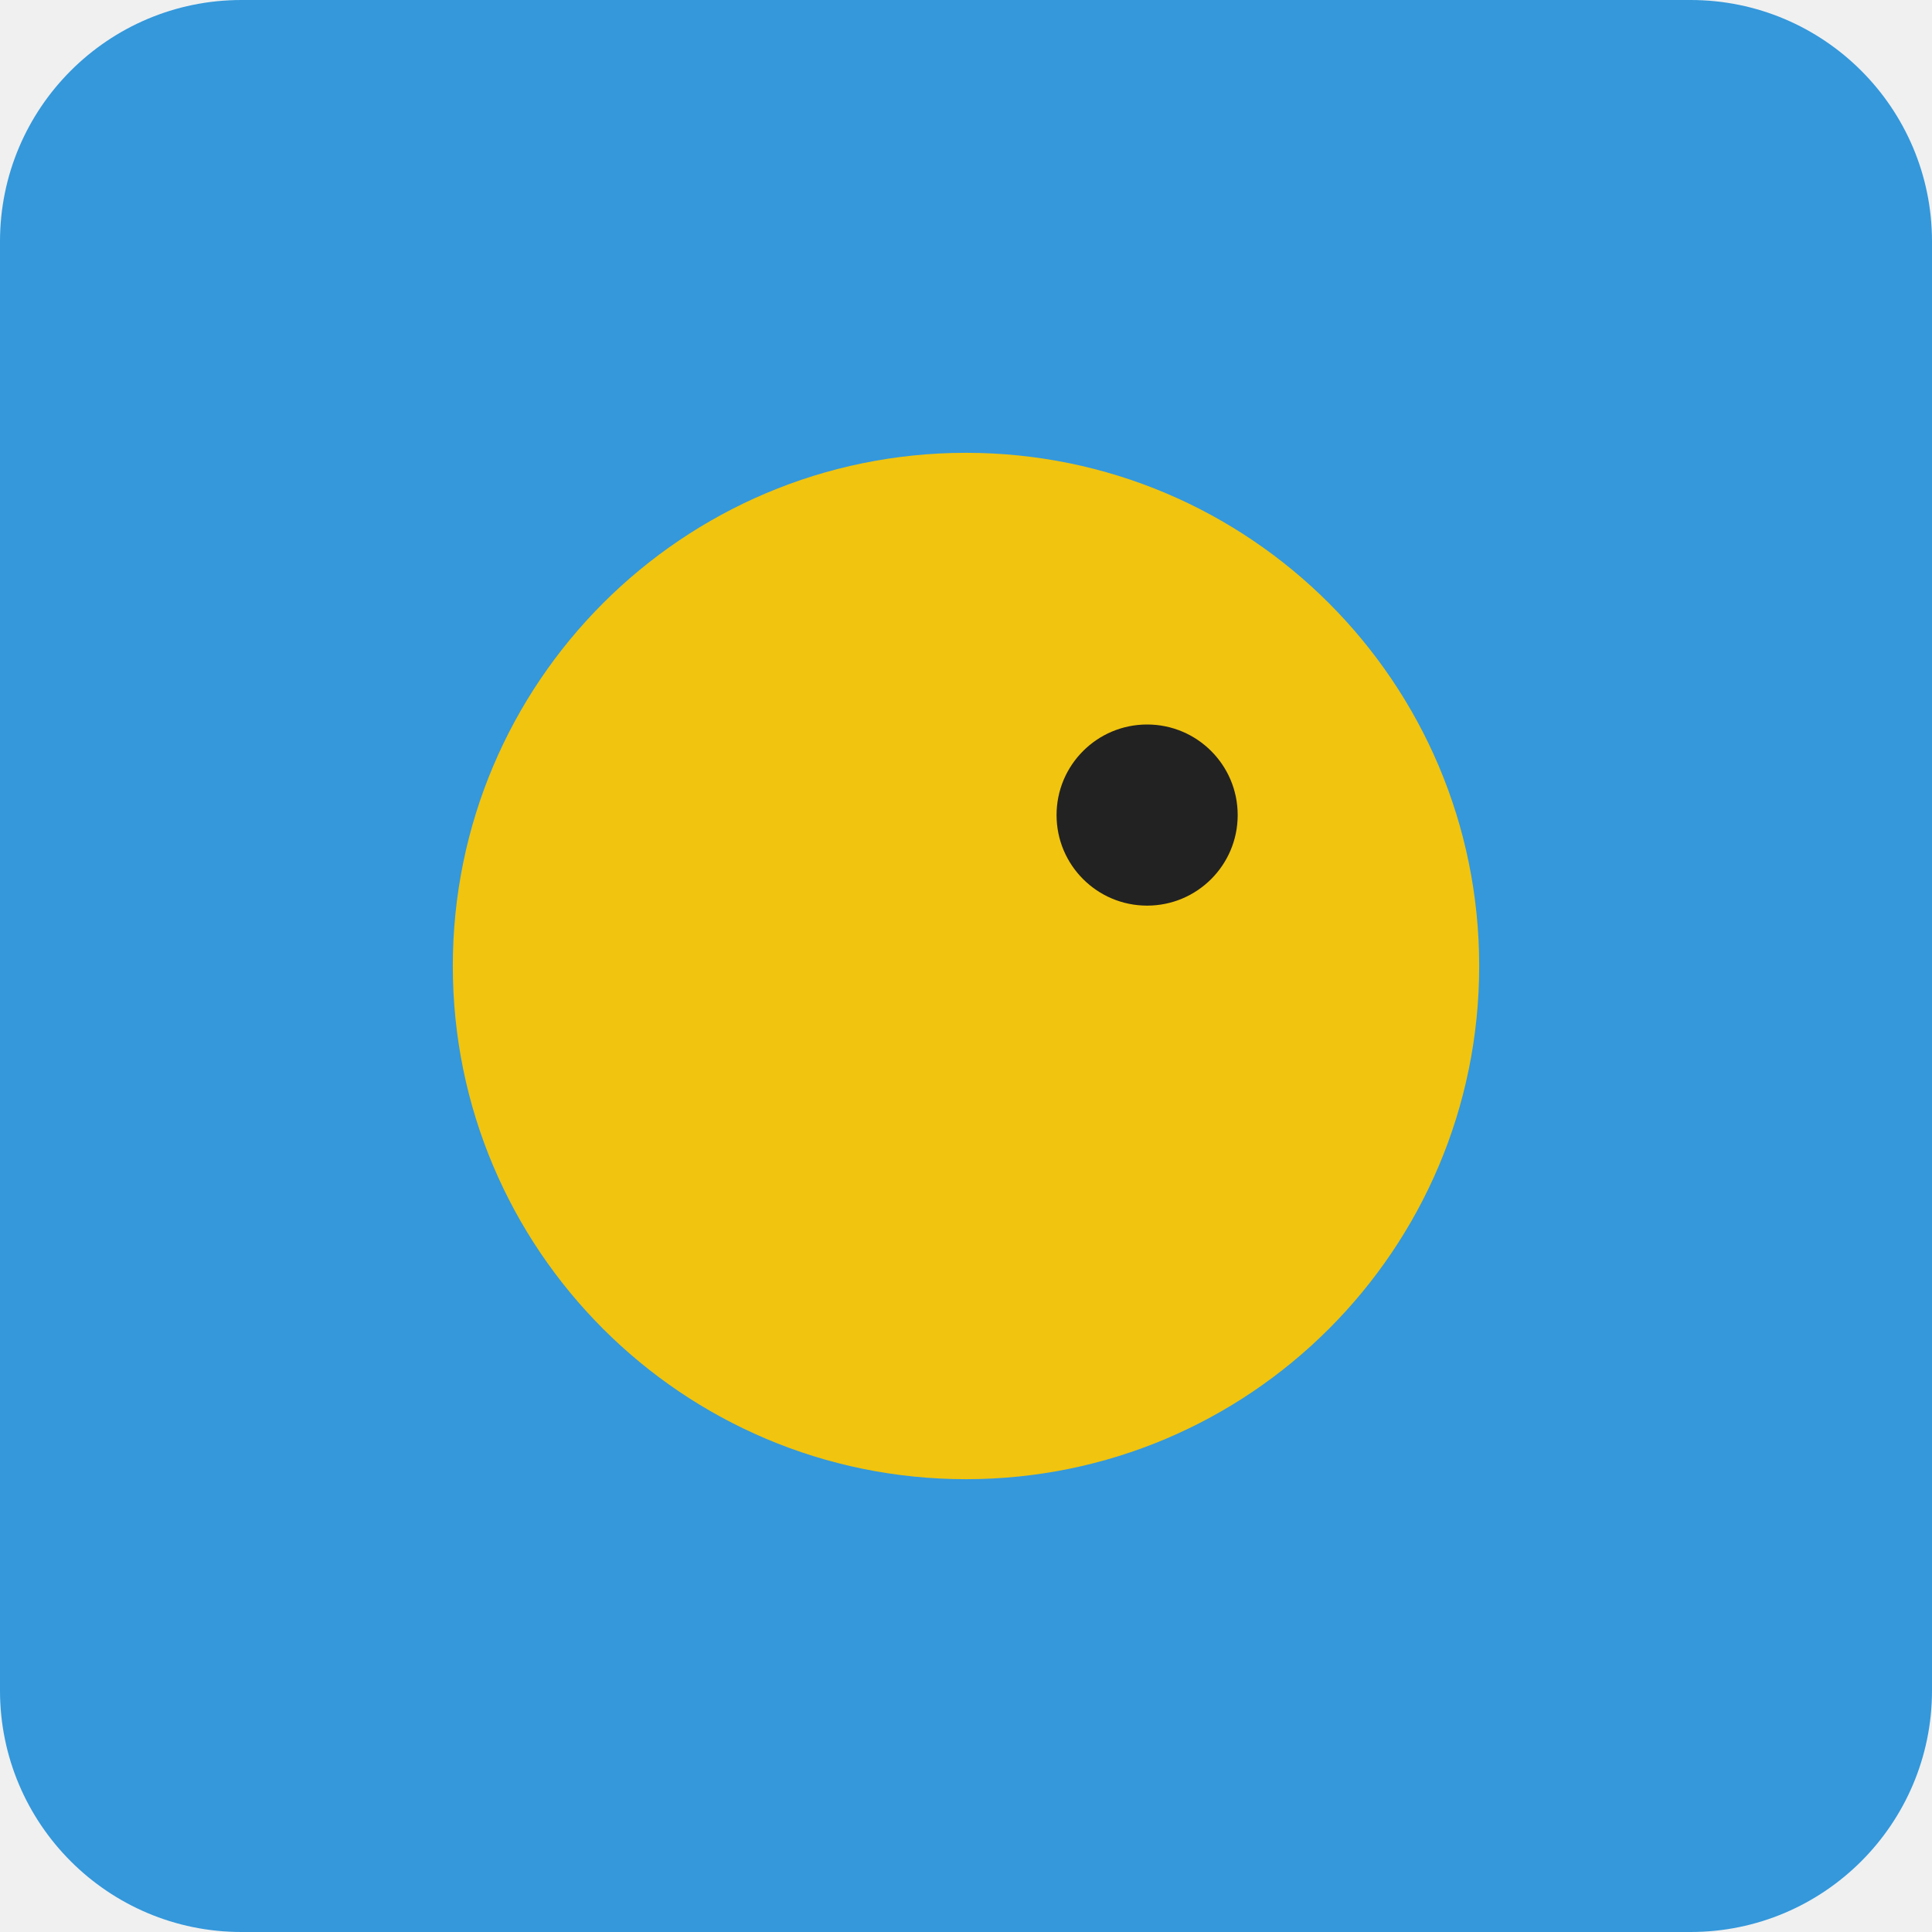
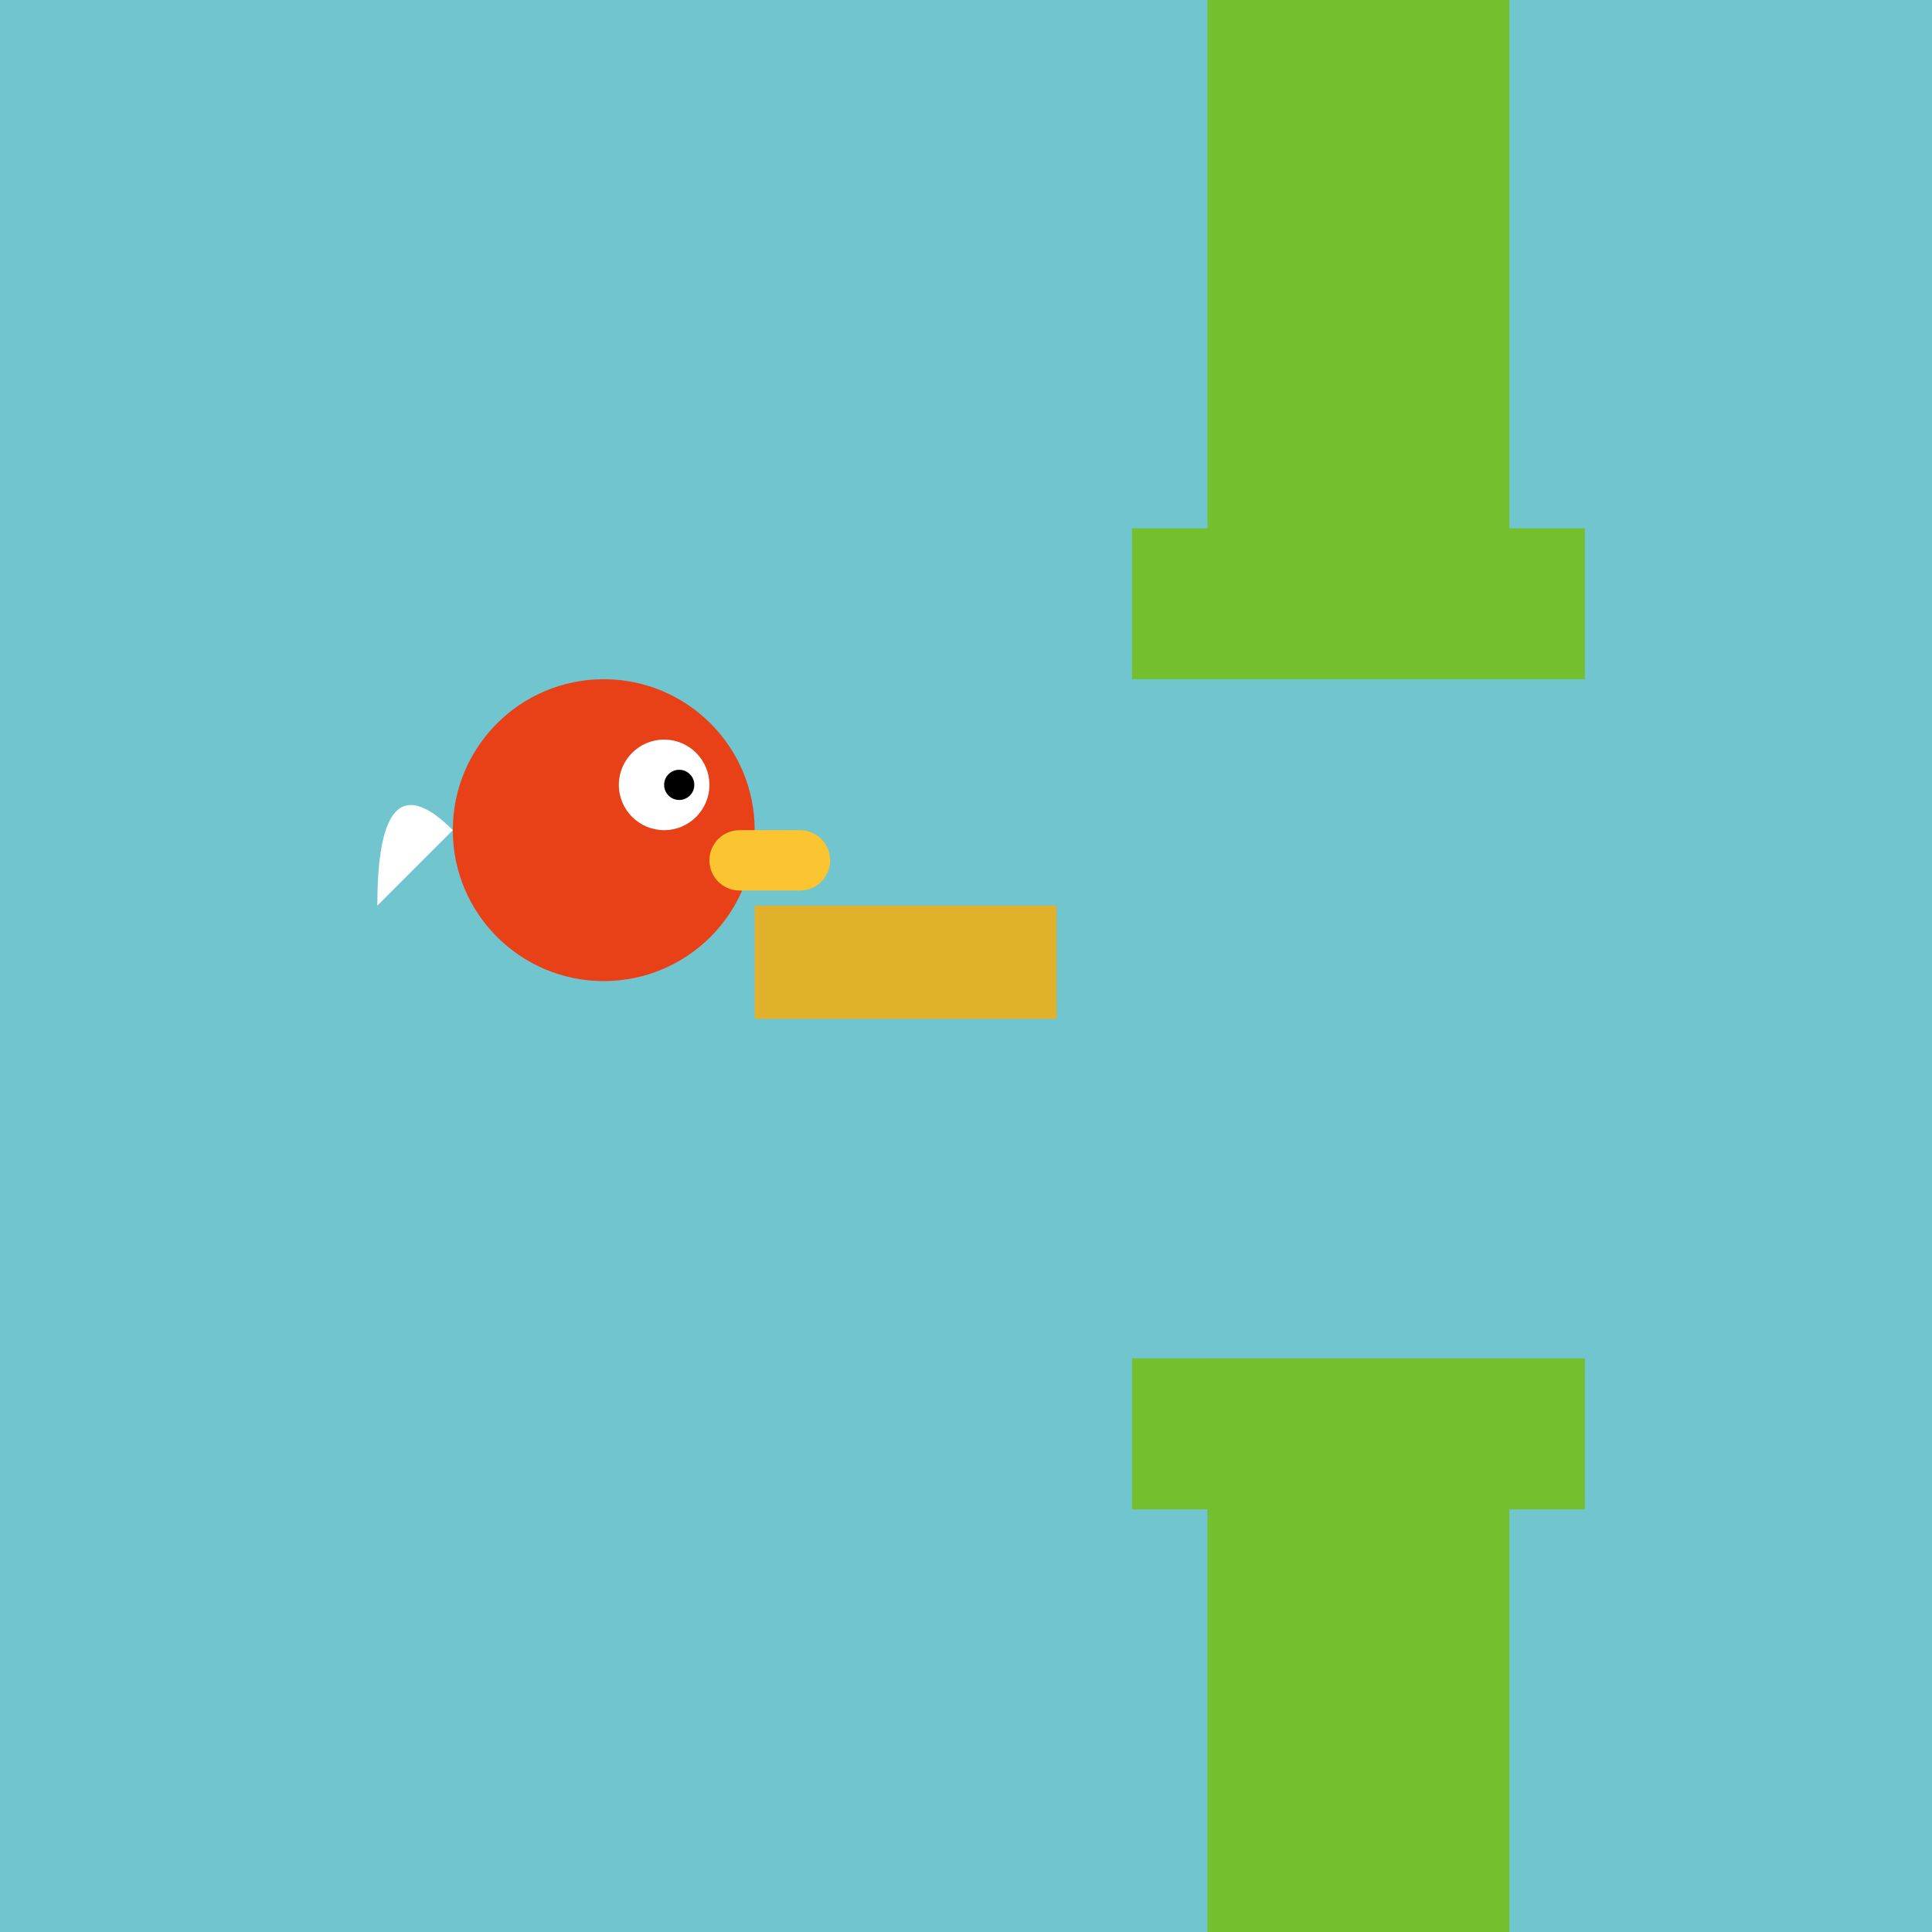
- <svg xmlns="http://www.w3.org/2000/svg" width="128" height="128">
-   <rect width="128" height="128" rx="16" fill="#3498db" />
-   <circle cx="64" cy="64" r="34" fill="#f1c40f" />
-   <circle cx="76" cy="54" r="6" fill="#222" />
+ <svg xmlns="http://www.w3.org/2000/svg" viewBox="0 0 256 256">
+   <path fill="#70c5ce" d="M0 0h256v256H0z" />
+   <path fill="#73bf2e" d="M160 0h40v80h-40z" />
+   <path fill="#73bf2e" d="M150 70h60v20h-60zm10 110h40v76h-40z" />
+   <path fill="#73bf2e" d="M150 180h60v20h-60z" />
+   <path fill="#e1b12c" d="M100 120h40v15h-40z" />
+   <circle cx="80" cy="110" r="20" fill="#e84118" />
+   <circle cx="88" cy="104" r="6" fill="#fff" />
+   <circle cx="90" cy="104" r="2" />
+   <rect width="16" height="8" x="94" y="110" fill="#fbc531" rx="4" />
+   <path fill="#fff" d="M60 110q-10-10-10 10Z" />
</svg>
